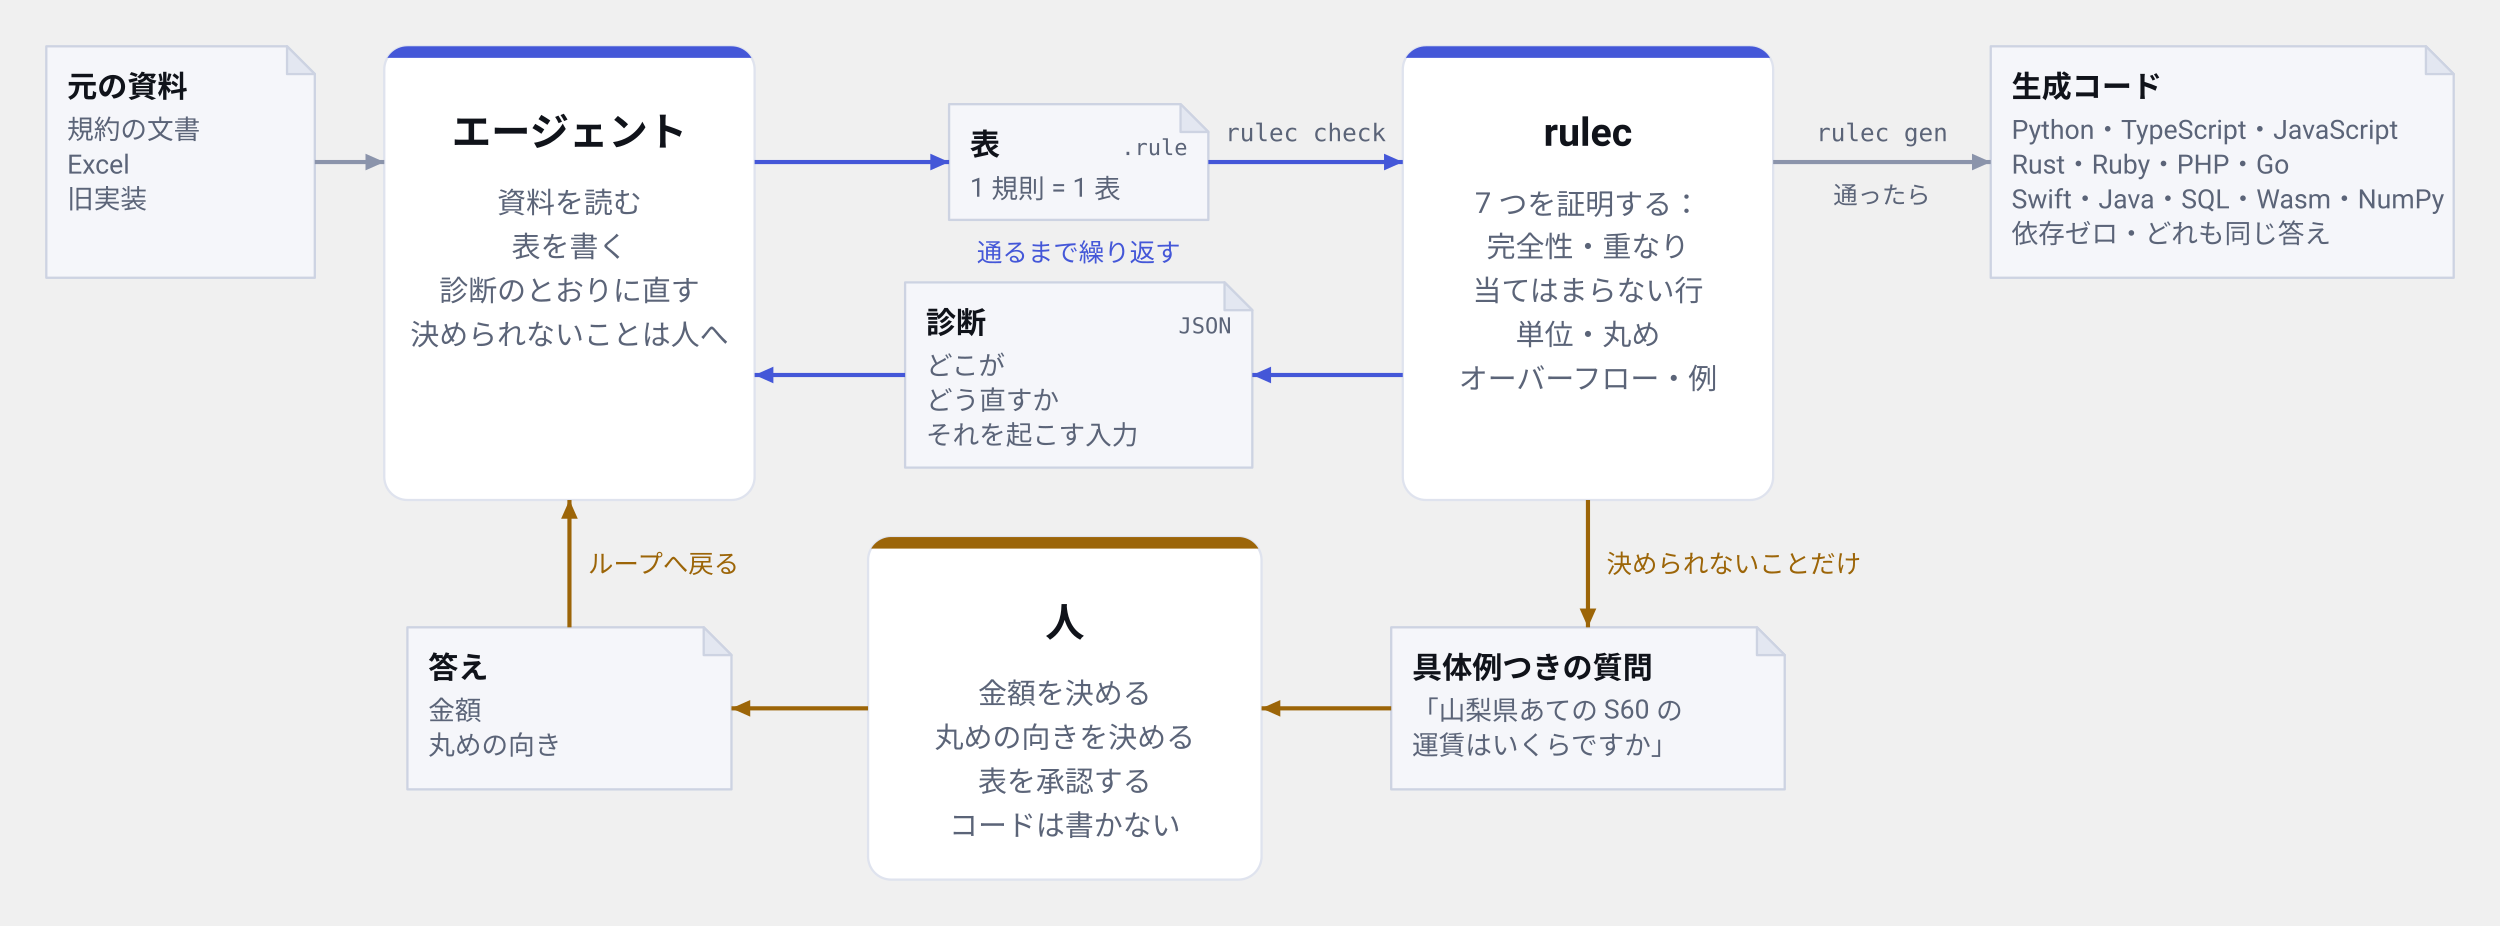
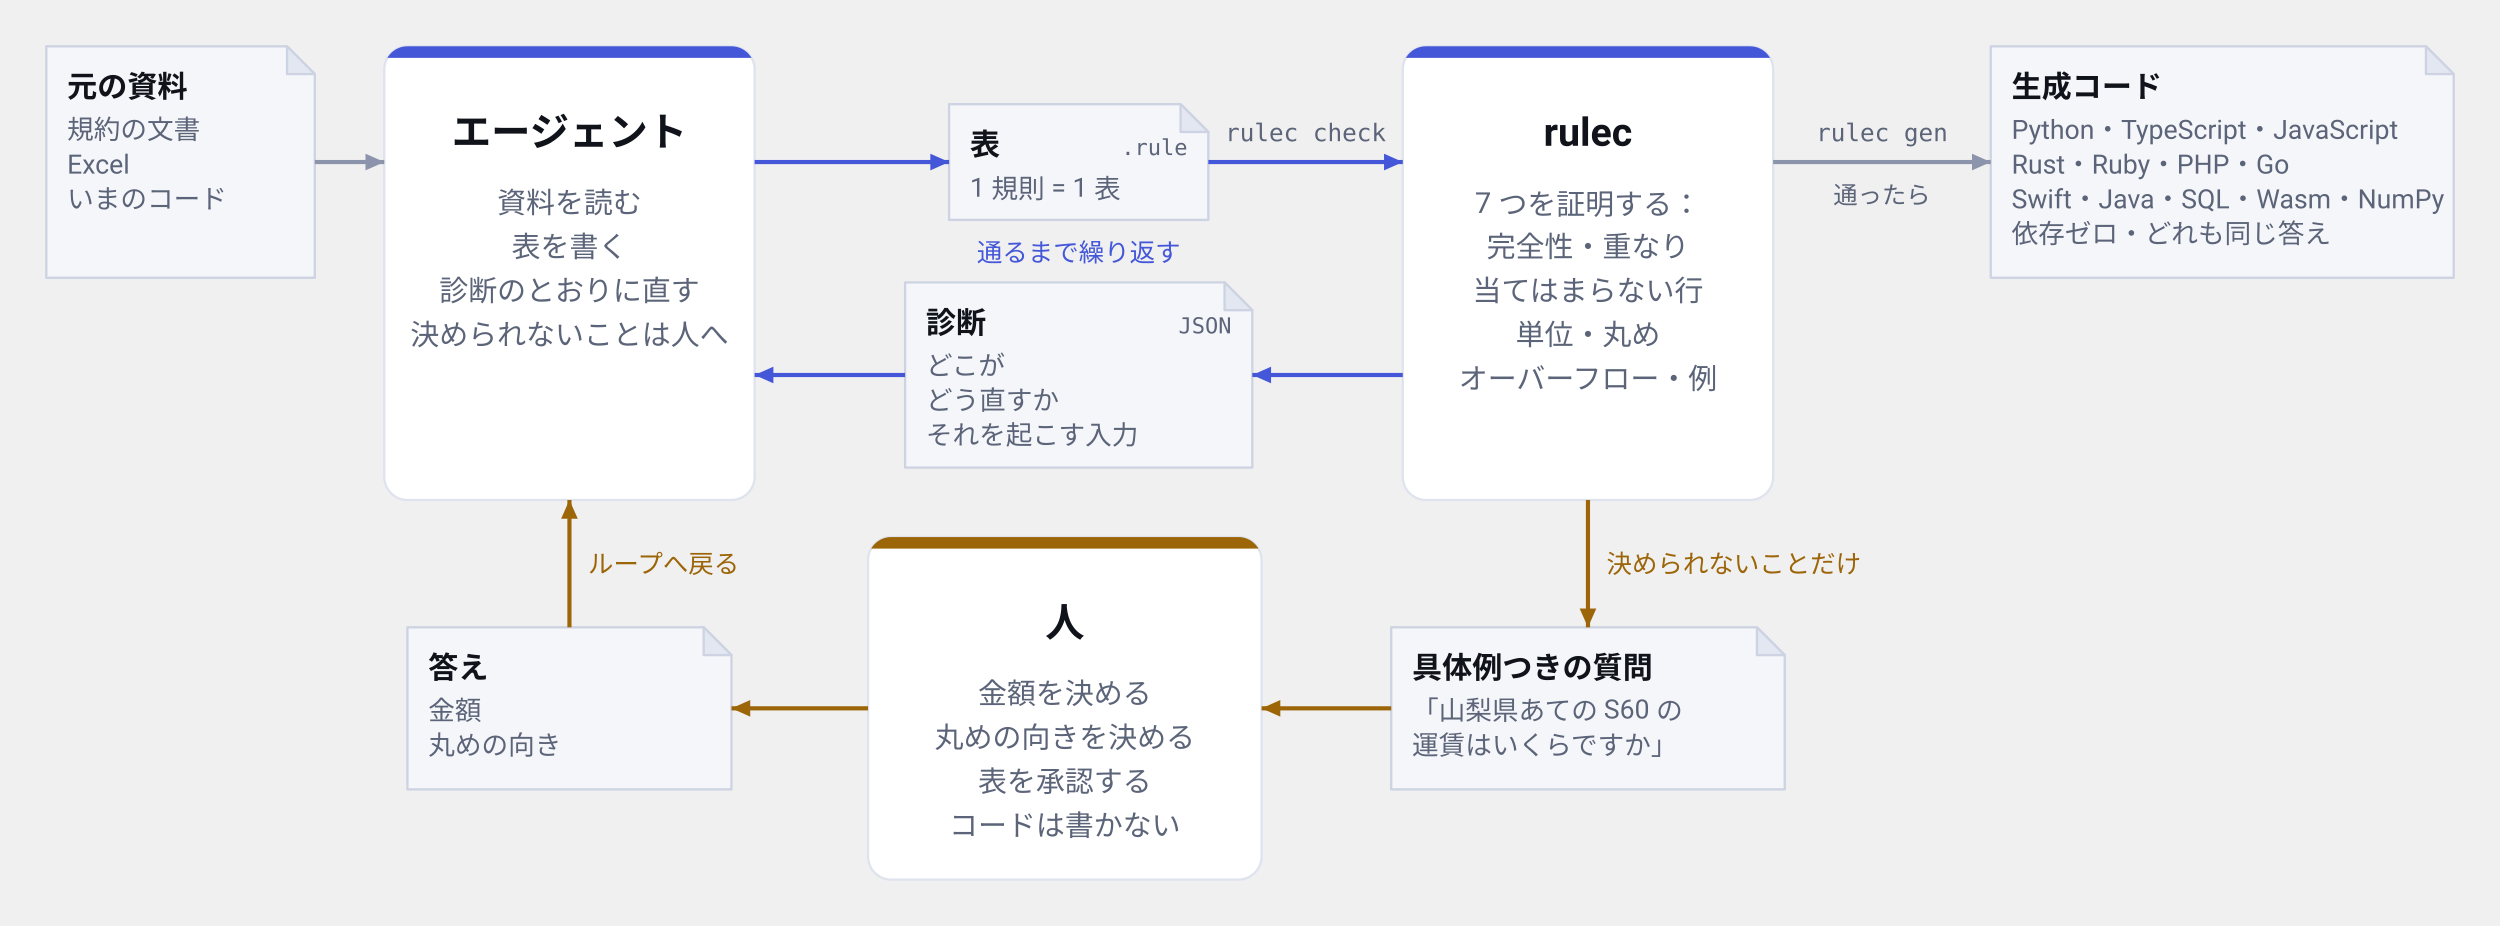
<svg xmlns="http://www.w3.org/2000/svg" viewBox="0 0 1080 400" width="1080" height="400" role="img" aria-label="エージェントが資料を読んで表（.rule）を書き、rulec check にかける。rulec は診断（どこが・どう直すか・それを起こす入力）を返し、エージェントが直して、表が通るまで繰り返す。道具では決められないことだけが具体例つきの質問として人に渡り、人は金額と丸めの向きを答える。表が通ると、証明済みの表から rulec gen が Python・TypeScript・JavaScript・Rust・Ruby・PHP・Go・Swift・Java・SQL・Wasm を出す。" font-family="-apple-system, BlinkMacSystemFont, &quot;Hiragino Sans&quot;, &quot;Noto Sans JP&quot;, &quot;Yu Gothic&quot;, Meiryo, &quot;Segoe UI&quot;, Roboto, sans-serif">
  <defs>
    <marker id="head-neutral" viewBox="0 0 10 10" refX="9" refY="5" markerWidth="9" markerHeight="9" markerUnits="userSpaceOnUse" orient="auto">
      <path d="M0,1 L9,5 L0,9 Z" fill="#8b94ab" />
    </marker>
    <marker id="head-accent" viewBox="0 0 10 10" refX="9" refY="5" markerWidth="9" markerHeight="9" markerUnits="userSpaceOnUse" orient="auto">
      <path d="M0,1 L9,5 L0,9 Z" fill="#4457d8" />
    </marker>
    <marker id="head-human" viewBox="0 0 10 10" refX="9" refY="5" markerWidth="9" markerHeight="9" markerUnits="userSpaceOnUse" orient="auto">
      <path d="M0,1 L9,5 L0,9 Z" fill="#9c6508" />
    </marker>
  </defs>
  <clipPath id="clip-agent">
    <rect x="166" y="20" width="160" height="196" rx="10" />
  </clipPath>
  <rect x="166" y="20" width="160" height="196" rx="10" fill="#ffffff" stroke="#dfe3ee" />
  <rect x="166" y="20" width="160" height="5" fill="#4457d8" clip-path="url(#clip-agent)" />
  <text x="246.0" y="63" font-size="17" font-weight="700" text-anchor="middle" fill="#10131a">エージェント</text>
  <text x="246.0" y="92" font-size="12.5" font-weight="400" text-anchor="middle" fill="#5b6478">資料を読む</text>
  <text x="246.0" y="111" font-size="12.5" font-weight="400" text-anchor="middle" fill="#5b6478">表を書く</text>
  <text x="246.0" y="130" font-size="12.5" font-weight="400" text-anchor="middle" fill="#5b6478">診断のとおりに直す</text>
  <text x="246.0" y="149" font-size="12.5" font-weight="400" text-anchor="middle" fill="#5b6478">決められないことは人へ</text>
  <clipPath id="clip-rulec">
    <rect x="606" y="20" width="160" height="196" rx="10" />
  </clipPath>
  <rect x="606" y="20" width="160" height="196" rx="10" fill="#ffffff" stroke="#dfe3ee" />
  <rect x="606" y="20" width="160" height="5" fill="#4457d8" clip-path="url(#clip-rulec)" />
  <text x="686.0" y="63" font-size="17" font-weight="700" text-anchor="middle" fill="#10131a">rulec</text>
  <text x="686.0" y="92" font-size="12.5" font-weight="400" text-anchor="middle" fill="#5b6478">7 つを証明する：</text>
  <text x="686.0" y="111" font-size="12.5" font-weight="400" text-anchor="middle" fill="#5b6478">完全性・重なり</text>
  <text x="686.0" y="130" font-size="12.5" font-weight="400" text-anchor="middle" fill="#5b6478">当てはまらない行</text>
  <text x="686.0" y="149" font-size="12.5" font-weight="400" text-anchor="middle" fill="#5b6478">単位・丸め</text>
  <text x="686.0" y="168" font-size="12.5" font-weight="400" text-anchor="middle" fill="#5b6478">オーバーフロー・例</text>
  <clipPath id="clip-person">
    <rect x="375" y="232" width="170" height="148" rx="10" />
  </clipPath>
  <rect x="375" y="232" width="170" height="148" rx="10" fill="#ffffff" stroke="#dfe3ee" />
  <rect x="375" y="232" width="170" height="5" fill="#9c6508" clip-path="url(#clip-person)" />
  <text x="460.0" y="275" font-size="17" font-weight="700" text-anchor="middle" fill="#10131a">人</text>
  <text x="460.0" y="304" font-size="12.5" font-weight="400" text-anchor="middle" fill="#5b6478">金額を決める</text>
  <text x="460.0" y="323" font-size="12.5" font-weight="400" text-anchor="middle" fill="#5b6478">丸めの向きを決める</text>
  <text x="460.0" y="342" font-size="12.5" font-weight="400" text-anchor="middle" fill="#5b6478">表を承認する</text>
  <text x="460.0" y="361" font-size="12.5" font-weight="400" text-anchor="middle" fill="#5b6478">コードは書かない</text>
  <path d="M20,20 H124 L136,32 V120 H20 Z" fill="#f5f6fa" stroke="#cdd3e2" stroke-linejoin="round" />
  <path d="M124,20 V32 H136 Z" fill="#e3e7f1" stroke="#cdd3e2" stroke-linejoin="round" />
  <text x="29" y="42" font-size="13" font-weight="600" text-anchor="start" fill="#10131a">元の資料</text>
  <text x="29" y="60" font-size="11.5" font-weight="400" text-anchor="start" fill="#5b6478">規約の文書</text>
  <text x="29" y="75" font-size="11.5" font-weight="400" text-anchor="start" fill="#5b6478">Excel</text>
-   <text x="29" y="90" font-size="11.5" font-weight="400" text-anchor="start" fill="#5b6478">旧実装</text>
+   <text x="29" y="90" font-size="11.5" font-weight="400" text-anchor="start" fill="#5b6478">いまのコード</text>
  <path d="M410,45 H510 L522,57 V95 H410 Z" fill="#f5f6fa" stroke="#cdd3e2" stroke-linejoin="round" />
  <path d="M510,45 V57 H522 Z" fill="#e3e7f1" stroke="#cdd3e2" stroke-linejoin="round" />
  <text x="419" y="67" font-size="13" font-weight="600" text-anchor="start" fill="#10131a">表</text>
  <text x="513" y="67" font-size="9.5" font-weight="400" text-anchor="end" fill="#5b6478" font-family="ui-monospace, SFMono-Regular, Menlo, Consolas, monospace">.rule</text>
  <text x="419" y="85" font-size="11.5" font-weight="400" text-anchor="start" fill="#5b6478">1 規則 = 1 表</text>
  <path d="M391,122 H529 L541,134 V202 H391 Z" fill="#f5f6fa" stroke="#cdd3e2" stroke-linejoin="round" />
  <path d="M529,122 V134 H541 Z" fill="#e3e7f1" stroke="#cdd3e2" stroke-linejoin="round" />
  <text x="400" y="144" font-size="13" font-weight="600" text-anchor="start" fill="#10131a">診断</text>
  <text x="532" y="144" font-size="9.5" font-weight="400" text-anchor="end" fill="#5b6478" font-family="ui-monospace, SFMono-Regular, Menlo, Consolas, monospace">JSON</text>
  <text x="400" y="162" font-size="11.5" font-weight="400" text-anchor="start" fill="#5b6478">どこが</text>
  <text x="400" y="177" font-size="11.5" font-weight="400" text-anchor="start" fill="#5b6478">どう直すか</text>
  <text x="400" y="192" font-size="11.5" font-weight="400" text-anchor="start" fill="#5b6478">それを起こす入力</text>
  <path d="M860,20 H1048 L1060,32 V120 H860 Z" fill="#f5f6fa" stroke="#cdd3e2" stroke-linejoin="round" />
  <path d="M1048,20 V32 H1060 Z" fill="#e3e7f1" stroke="#cdd3e2" stroke-linejoin="round" />
  <text x="869" y="42" font-size="13" font-weight="600" text-anchor="start" fill="#10131a">生成コード</text>
  <text x="869" y="60" font-size="11.5" font-weight="400" text-anchor="start" fill="#5b6478">Python・TypeScript・JavaScript</text>
  <text x="869" y="75" font-size="11.5" font-weight="400" text-anchor="start" fill="#5b6478">Rust・Ruby・PHP・Go</text>
  <text x="869" y="90" font-size="11.5" font-weight="400" text-anchor="start" fill="#5b6478">Swift・Java・SQL・Wasm・NumPy</text>
  <text x="869" y="105" font-size="11.5" font-weight="400" text-anchor="start" fill="#5b6478">依存ゼロ・どれも同じ答え</text>
  <path d="M601,271 H759 L771,283 V341 H601 Z" fill="#f5f6fa" stroke="#cdd3e2" stroke-linejoin="round" />
  <path d="M759,271 V283 H771 Z" fill="#e3e7f1" stroke="#cdd3e2" stroke-linejoin="round" />
  <text x="610" y="293" font-size="13" font-weight="600" text-anchor="start" fill="#10131a">具体例つきの質問</text>
  <text x="610" y="311" font-size="11.5" font-weight="400" text-anchor="start" fill="#5b6478">「山梨県あての S60 の</text>
  <text x="610" y="326" font-size="11.5" font-weight="400" text-anchor="start" fill="#5b6478">運賃はいくらですか」</text>
  <path d="M176,271 H304 L316,283 V341 H176 Z" fill="#f5f6fa" stroke="#cdd3e2" stroke-linejoin="round" />
  <path d="M304,271 V283 H316 Z" fill="#e3e7f1" stroke="#cdd3e2" stroke-linejoin="round" />
  <text x="185" y="293" font-size="13" font-weight="600" text-anchor="start" fill="#10131a">答え</text>
  <text x="185" y="311" font-size="11.5" font-weight="400" text-anchor="start" fill="#5b6478">金額</text>
  <text x="185" y="326" font-size="11.5" font-weight="400" text-anchor="start" fill="#5b6478">丸めの向き</text>
  <line x1="136" y1="70" x2="166" y2="70" stroke="#8b94ab" stroke-width="1.8" marker-end="url(#head-neutral)" />
  <line x1="326" y1="70" x2="410" y2="70" stroke="#4457d8" stroke-width="1.8" marker-end="url(#head-accent)" />
  <line x1="522" y1="70" x2="606" y2="70" stroke="#4457d8" stroke-width="1.8" marker-end="url(#head-accent)" />
  <text x="564.0" y="61" font-size="10.5" font-weight="400" text-anchor="middle" fill="#5b6478" font-family="ui-monospace, SFMono-Regular, Menlo, Consolas, monospace">rulec check</text>
  <line x1="606" y1="162" x2="541" y2="162" stroke="#4457d8" stroke-width="1.8" marker-end="url(#head-accent)" />
  <line x1="391" y1="162" x2="326" y2="162" stroke="#4457d8" stroke-width="1.8" marker-end="url(#head-accent)" />
  <text x="466.0" y="113" font-size="11" font-weight="400" text-anchor="middle" fill="#4457d8">通るまで繰り返す</text>
  <line x1="766" y1="70" x2="860" y2="70" stroke="#8b94ab" stroke-width="1.8" marker-end="url(#head-neutral)" />
  <text x="813.0" y="61" font-size="10.5" font-weight="400" text-anchor="middle" fill="#5b6478" font-family="ui-monospace, SFMono-Regular, Menlo, Consolas, monospace">rulec gen</text>
  <text x="813.0" y="88" font-size="10.5" font-weight="400" text-anchor="middle" fill="#5b6478">通ったら</text>
  <line x1="686" y1="216" x2="686" y2="271" stroke="#9c6508" stroke-width="1.8" marker-end="url(#head-human)" />
  <text x="694" y="247.5" font-size="11" font-weight="400" text-anchor="start" fill="#9c6508">決められないことだけ</text>
  <line x1="601" y1="306" x2="545" y2="306" stroke="#9c6508" stroke-width="1.8" marker-end="url(#head-human)" />
  <line x1="375" y1="306" x2="316" y2="306" stroke="#9c6508" stroke-width="1.8" marker-end="url(#head-human)" />
  <line x1="246" y1="271" x2="246" y2="216" stroke="#9c6508" stroke-width="1.8" marker-end="url(#head-human)" />
  <text x="254" y="247.5" font-size="11" font-weight="400" text-anchor="start" fill="#9c6508">ループへ戻る</text>
</svg>
